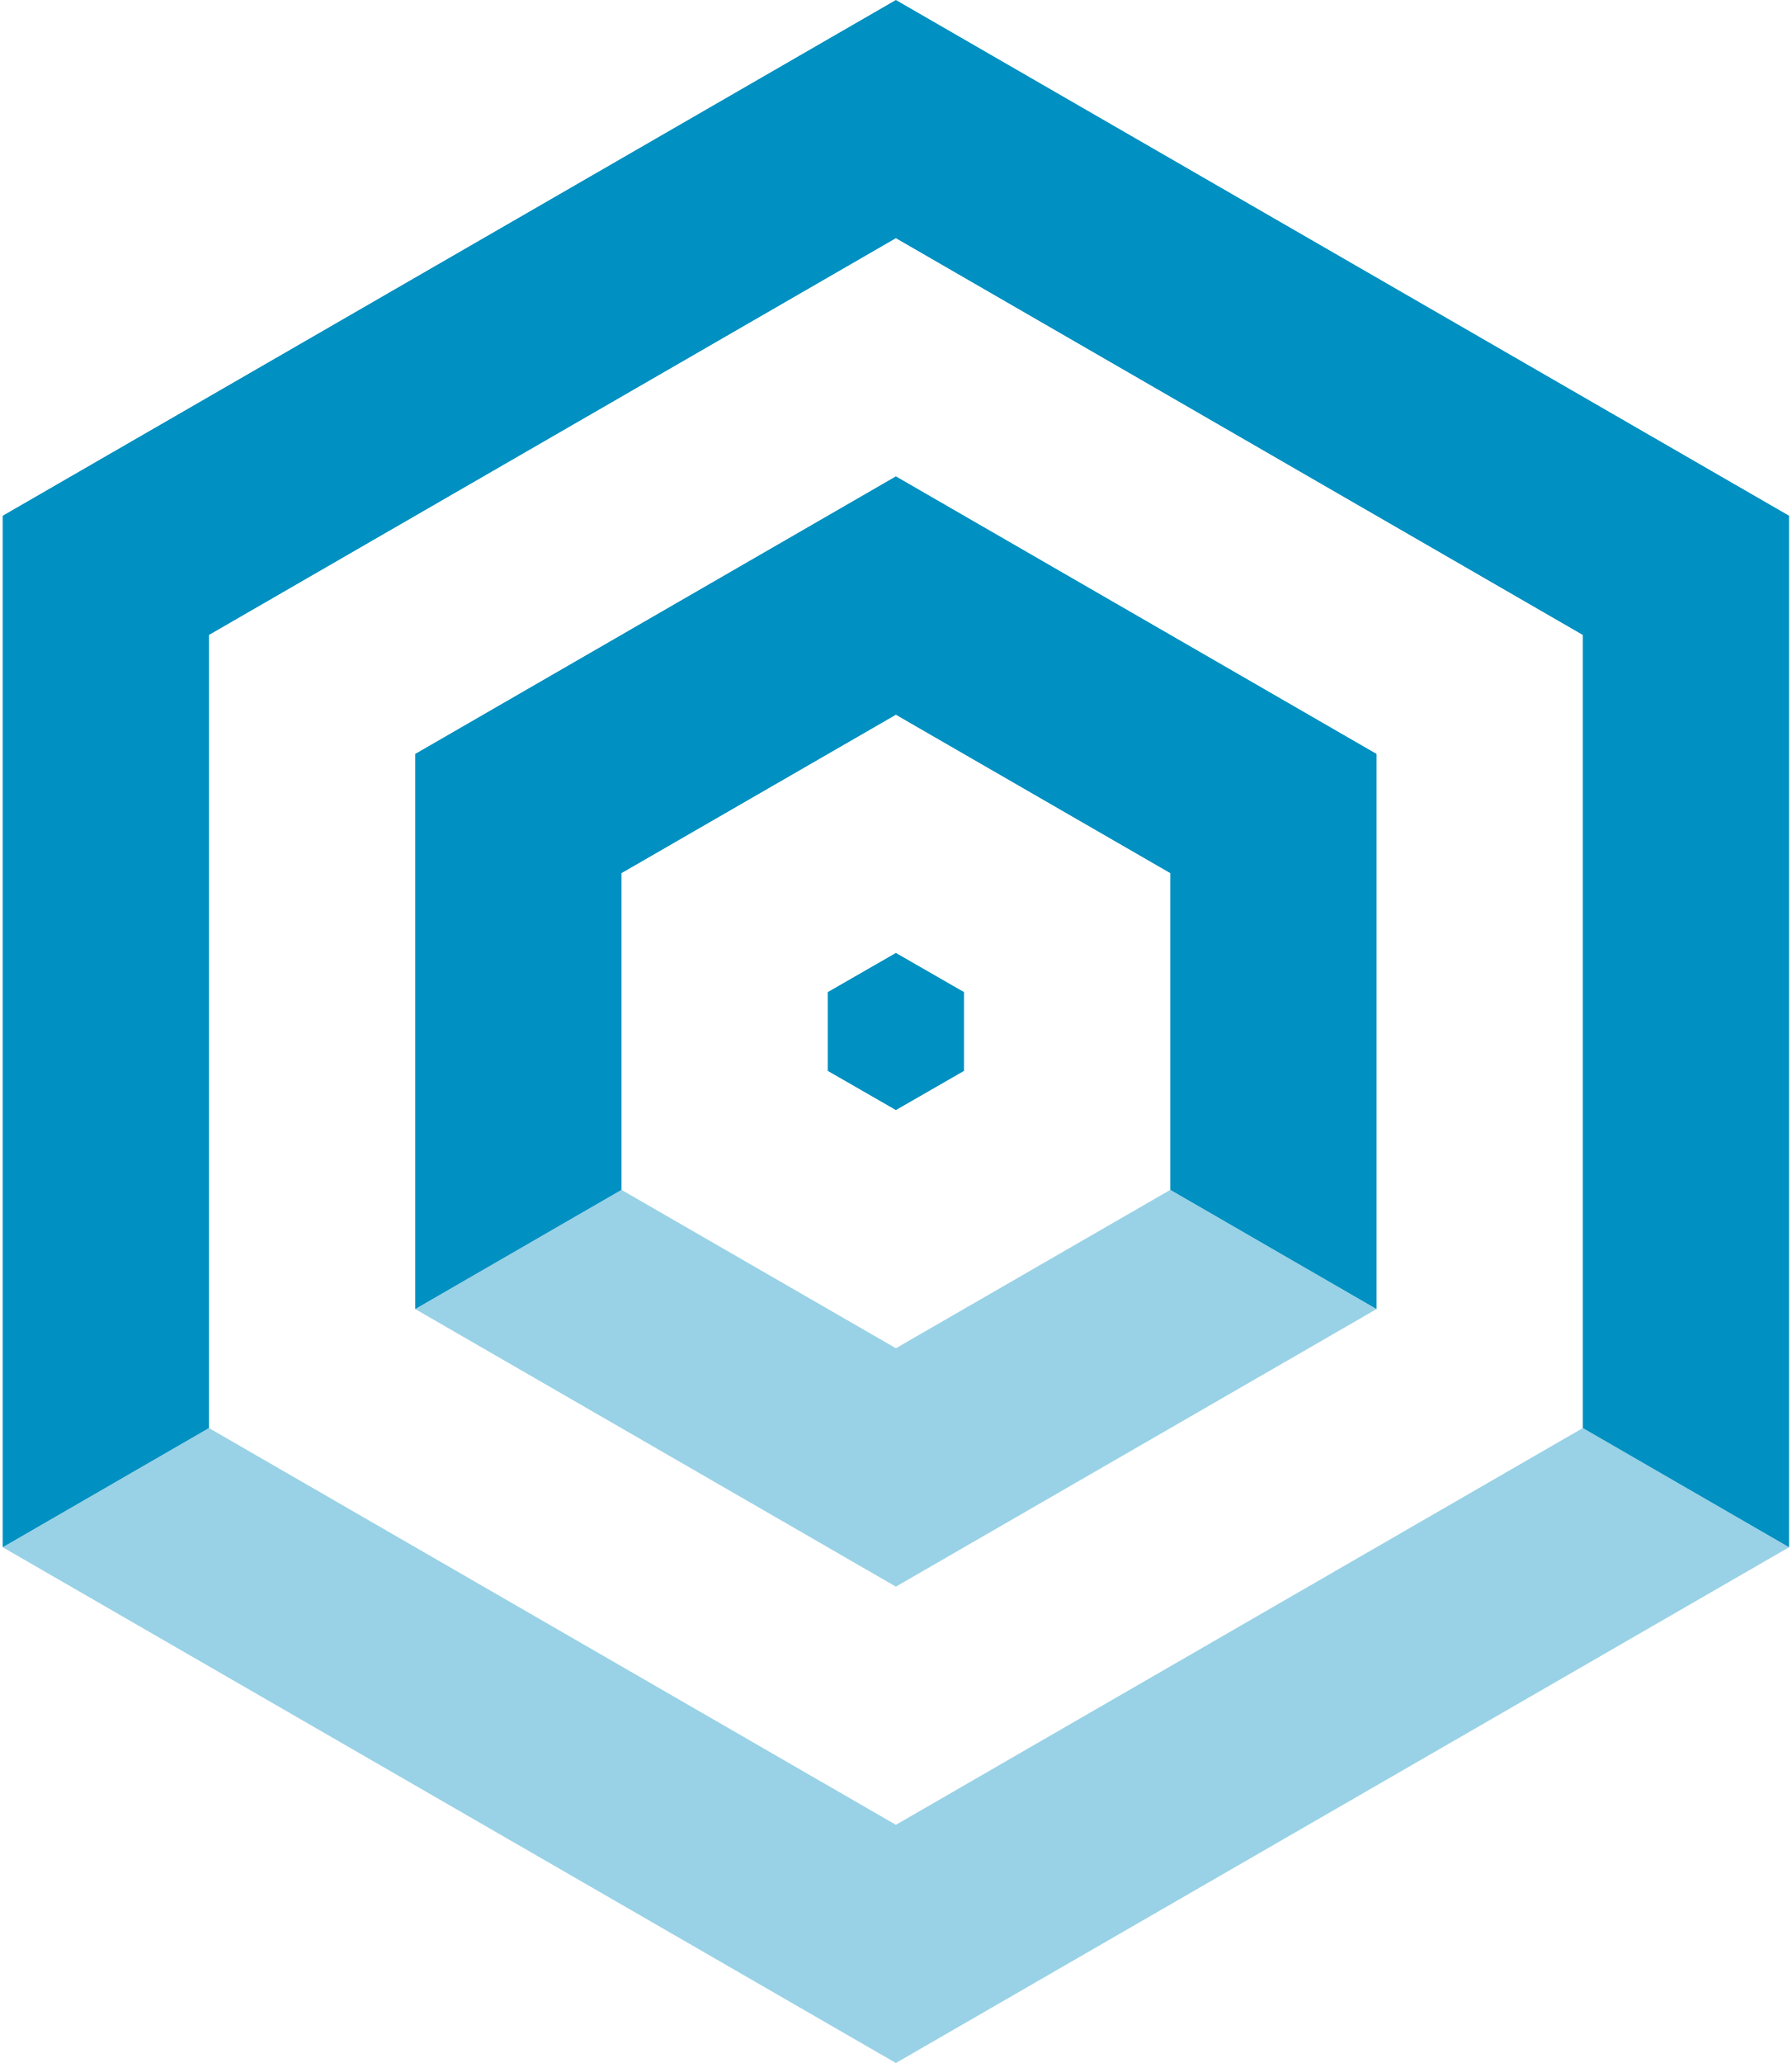
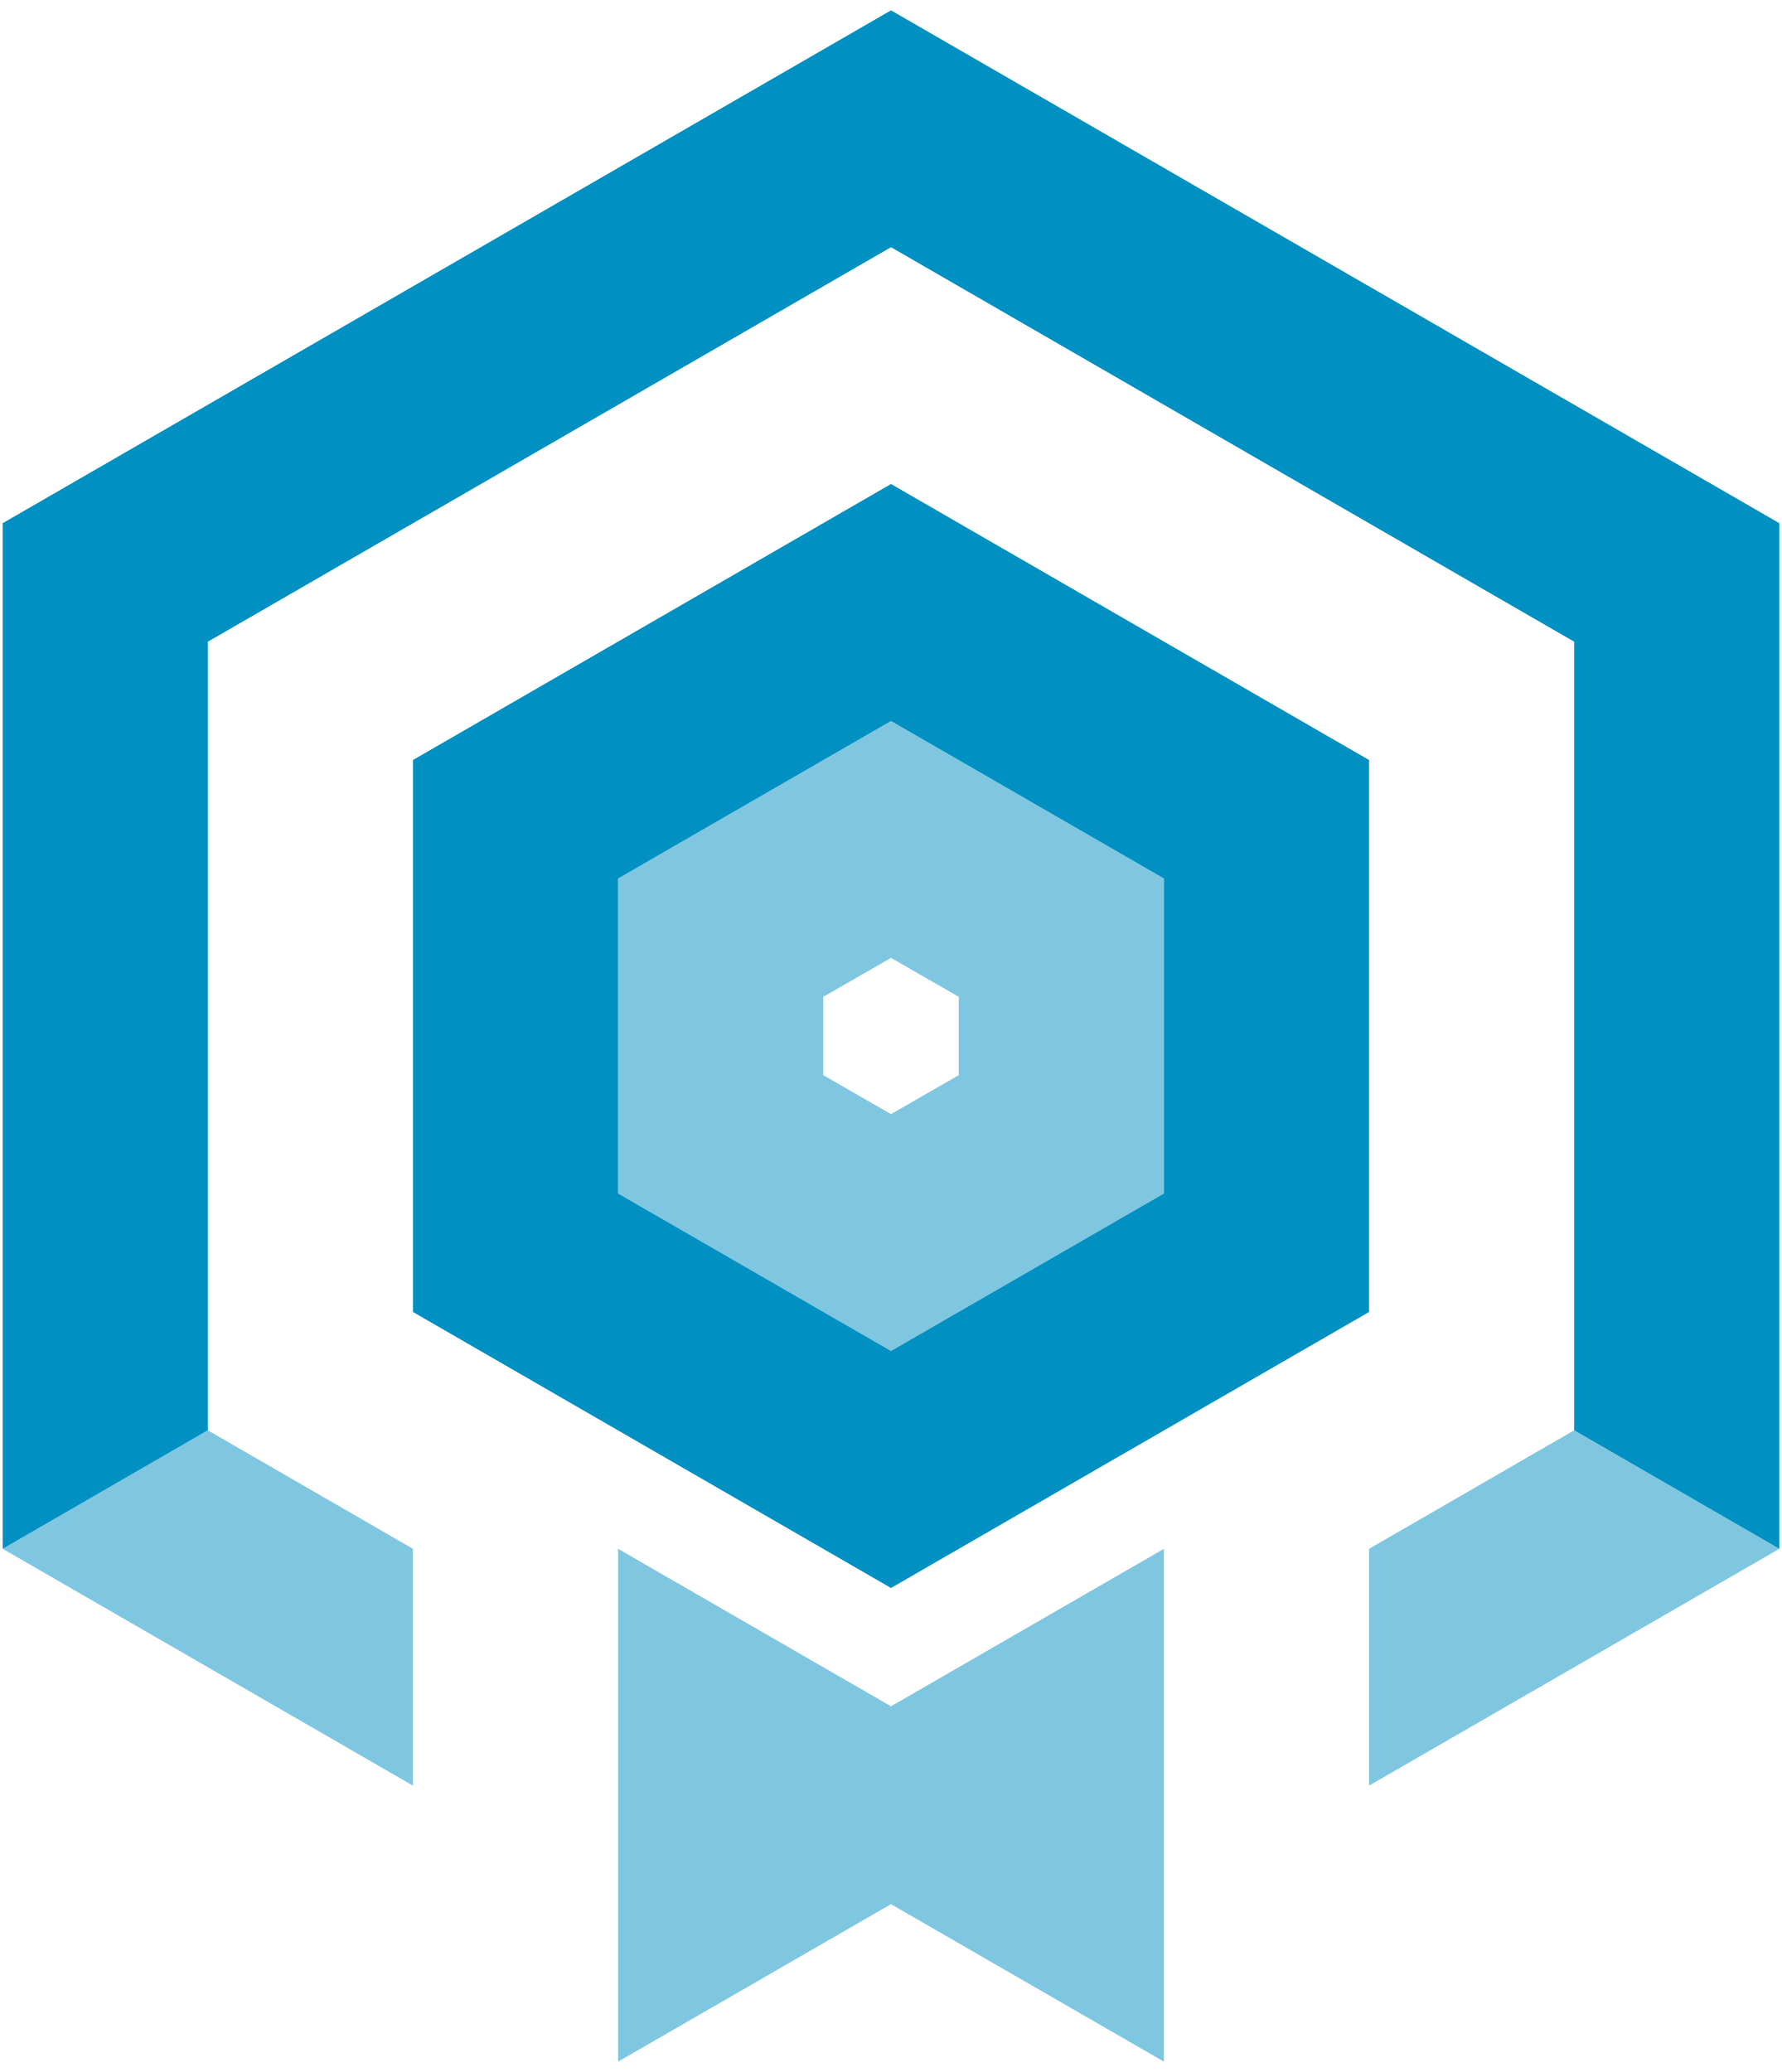
- <svg xmlns="http://www.w3.org/2000/svg" xml:space="preserve" width="86mm" height="99mm" version="1.1" style="shape-rendering:geometricPrecision; text-rendering:geometricPrecision; image-rendering:optimizeQuality; fill-rule:evenodd; clip-rule:evenodd" viewBox="0 0 8600 9900">
+ <svg xmlns="http://www.w3.org/2000/svg" xml:space="preserve" width="86mm" height="100mm" version="1.1" style="shape-rendering:geometricPrecision; text-rendering:geometricPrecision; image-rendering:optimizeQuality; fill-rule:evenodd; clip-rule:evenodd" viewBox="0 0 8600 10000">
  <defs>
    <style type="text/css">
   
-     .fil1 {fill:none}
-     .fil2 {fill:#0090C1}
-     .fil0 {fill:#0090C1;fill-opacity:0.4}
+     .fil1 {fill:#0090C1}
+     .fil0 {fill:#0090C1;fill-opacity:0.502}
   
  </style>
  </defs>
  <g id="Layer_x0020_1">
-     <polygon class="fil0" points="1993,6282 4300,7614 6607,6282 5617,5710 4300,6470 2983,5710 " />
-     <polygon class="fil1" points="4300,4573 3973,4761 3973,5139 4300,5327 4627,5139 4627,4761 " />
-     <polygon class="fil2" points="4300,0 13,2475 13,7425 1003,6853 1003,3047 1003,3047 2364,2261 4300,1143 6345,2324 7597,3047 7597,6853 8587,7425 8587,2475 " />
-     <polygon class="fil0" points="13,7425 4300,9900 8587,7425 7597,6853 4300,8757 1003,6853 " />
-     <polygon class="fil2" points="6607,3618 6607,6282 5617,5710 5617,4190 4300,3430 2983,4190 2983,5710 1993,6282 1993,3618 4300,2286 " />
-     <polygon class="fil2" points="4300,4573 3973,4761 3973,5139 4300,5327 4627,5139 4627,4761 " />
+     <g id="_836192368">
+       <polygon class="fil0" points="5617,7475 5617,9950 4300,9190 2983,9950 2983,7475 4300,8235 " />
+       <polygon class="fil1" points="4300,50 13,2525 13,7475 1003,6903 1003,3097 4300,1193 7597,3097 7597,6903 8587,7475 8587,2525 " />
+       <path class="fil0" d="M13 7475l1980 1143 0 -1143 -990 -572 -990 572zm6594 1143l1980 -1143 -990 -572 -990 572 0 1143z" />
+       <path class="fil1" d="M4300 2336l-2307 1332 0 2664 2307 1332 2307 -1332 0 -2664 -2307 -1332zm0 1144l-1317 760 0 1520 1317 760 1317 -760 0 -1520 -1317 -760z" />
+       <path class="fil0" d="M4300 3480l-1317 760 0 1520 1317 760 1317 -760 0 -1520 -1317 -760zm0 1143l-327 188 0 378 327 188 327 -188 0 -378 -327 -188z" />
+     </g>
  </g>
</svg>
